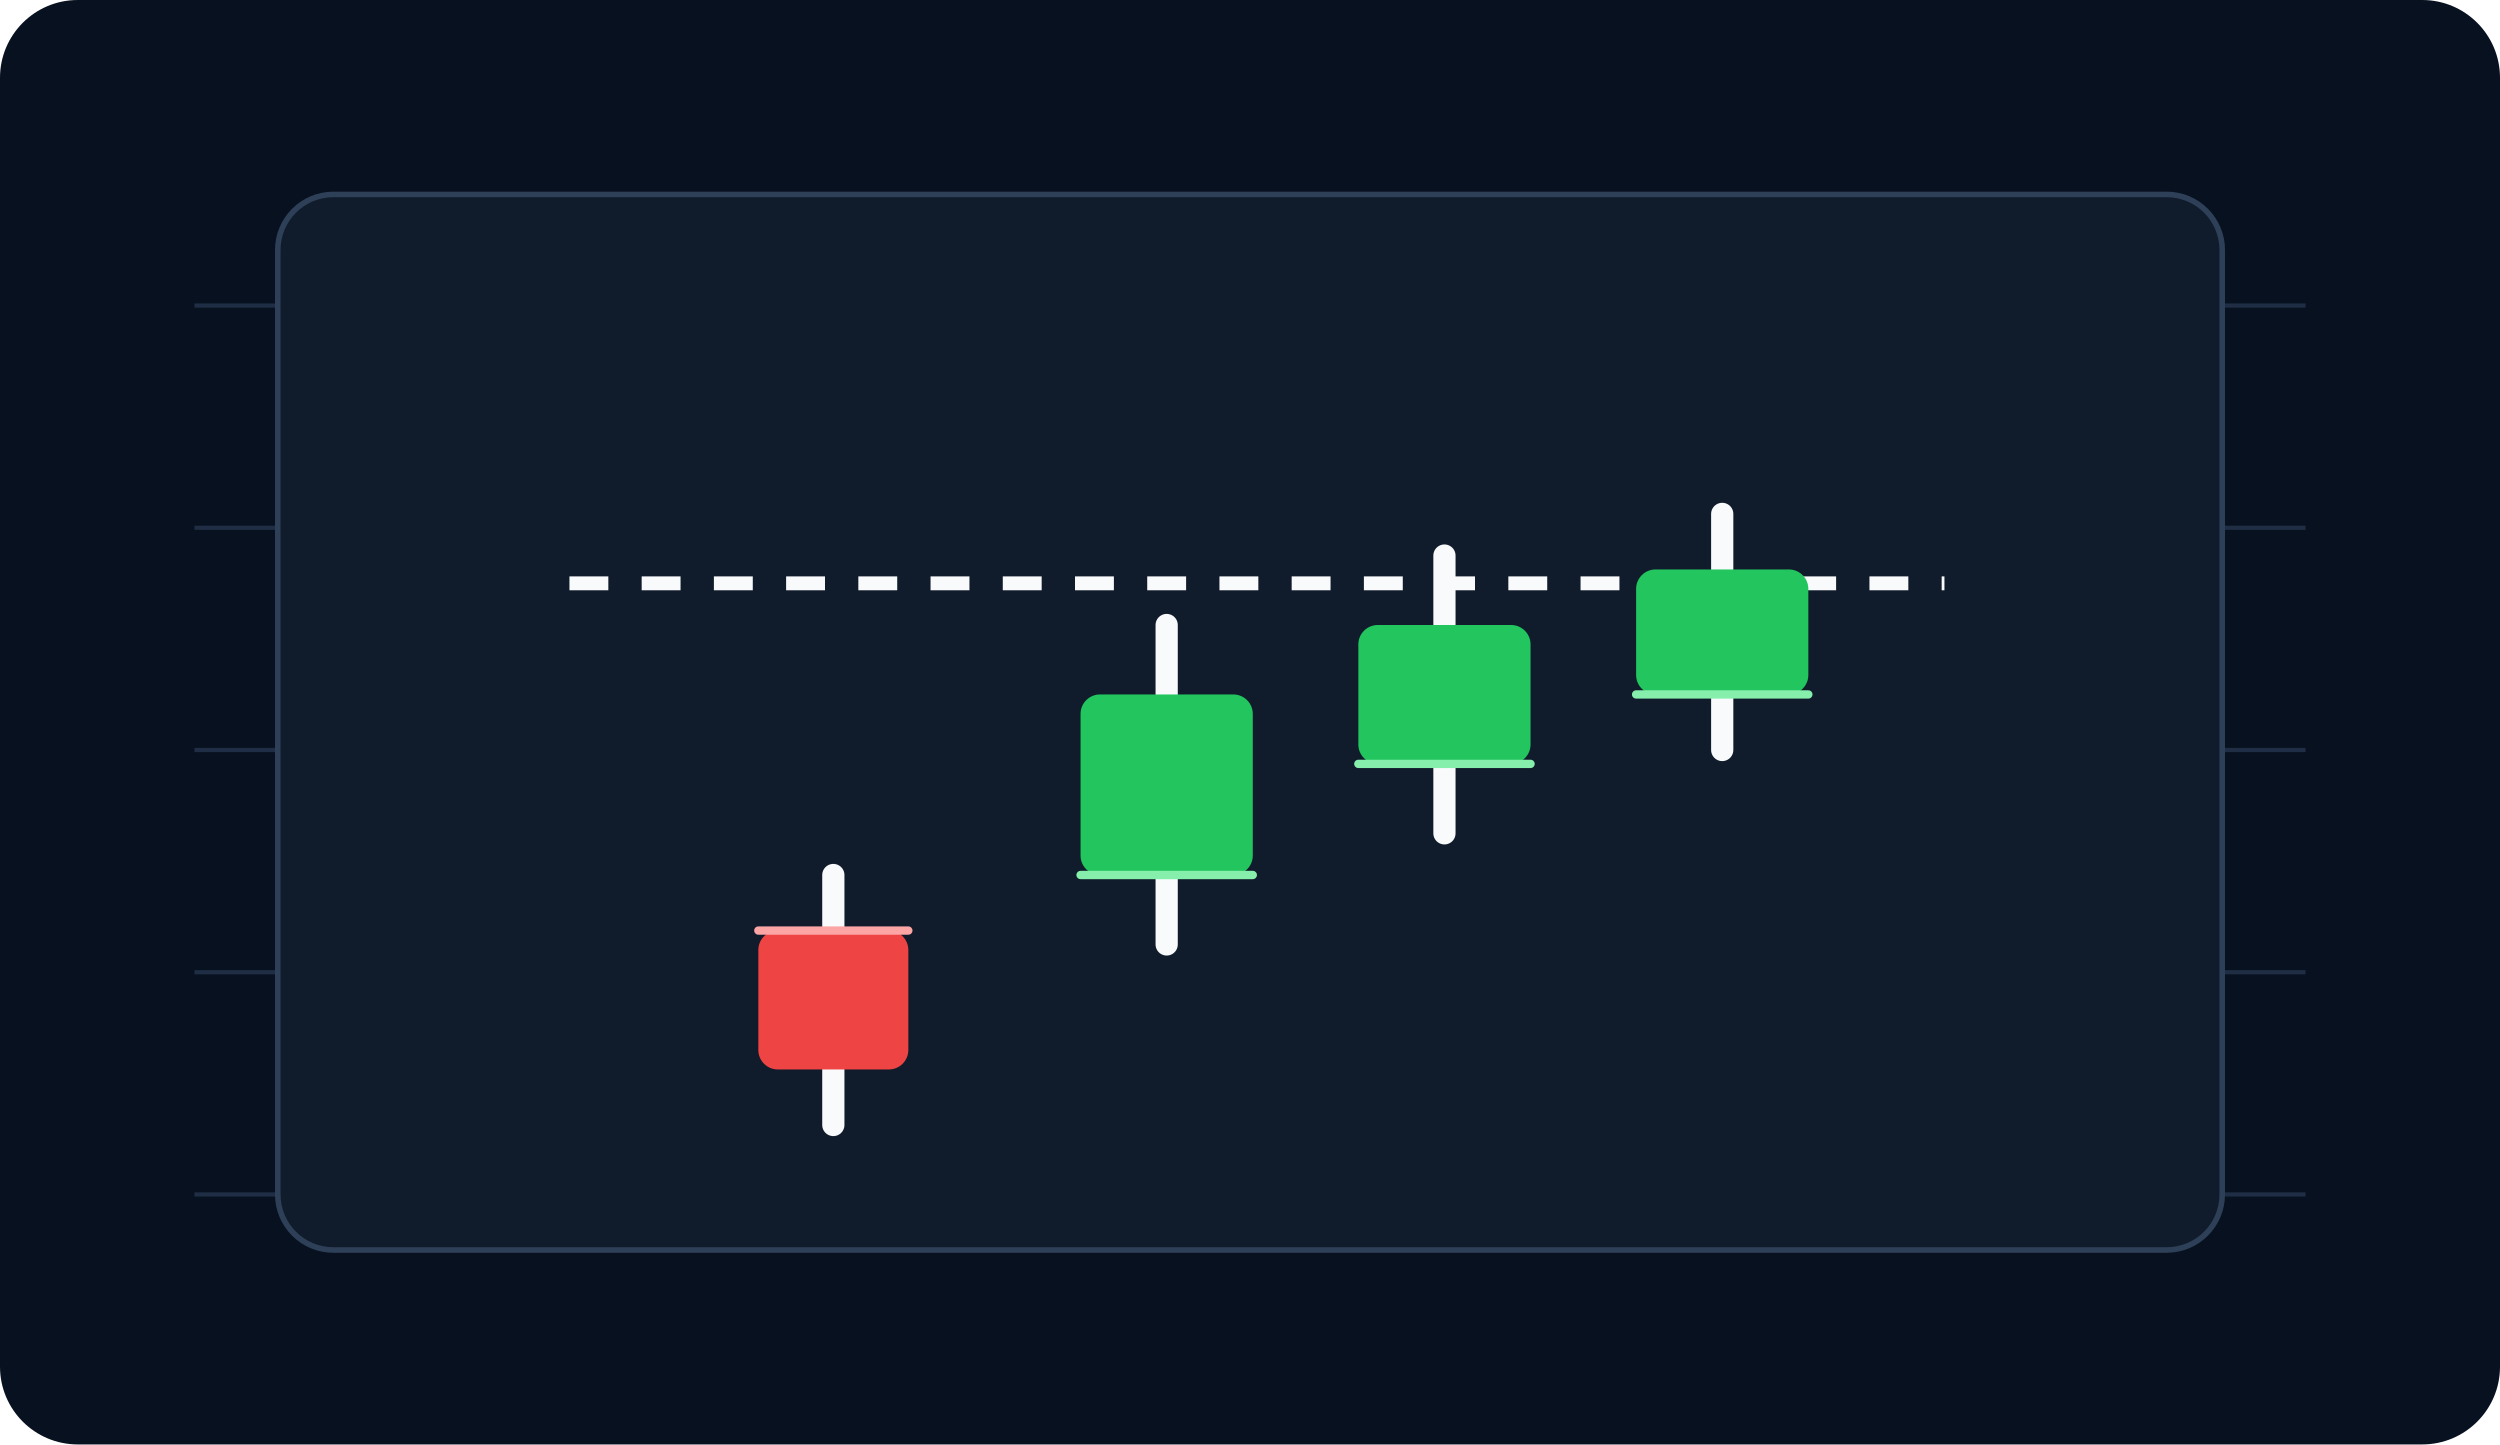
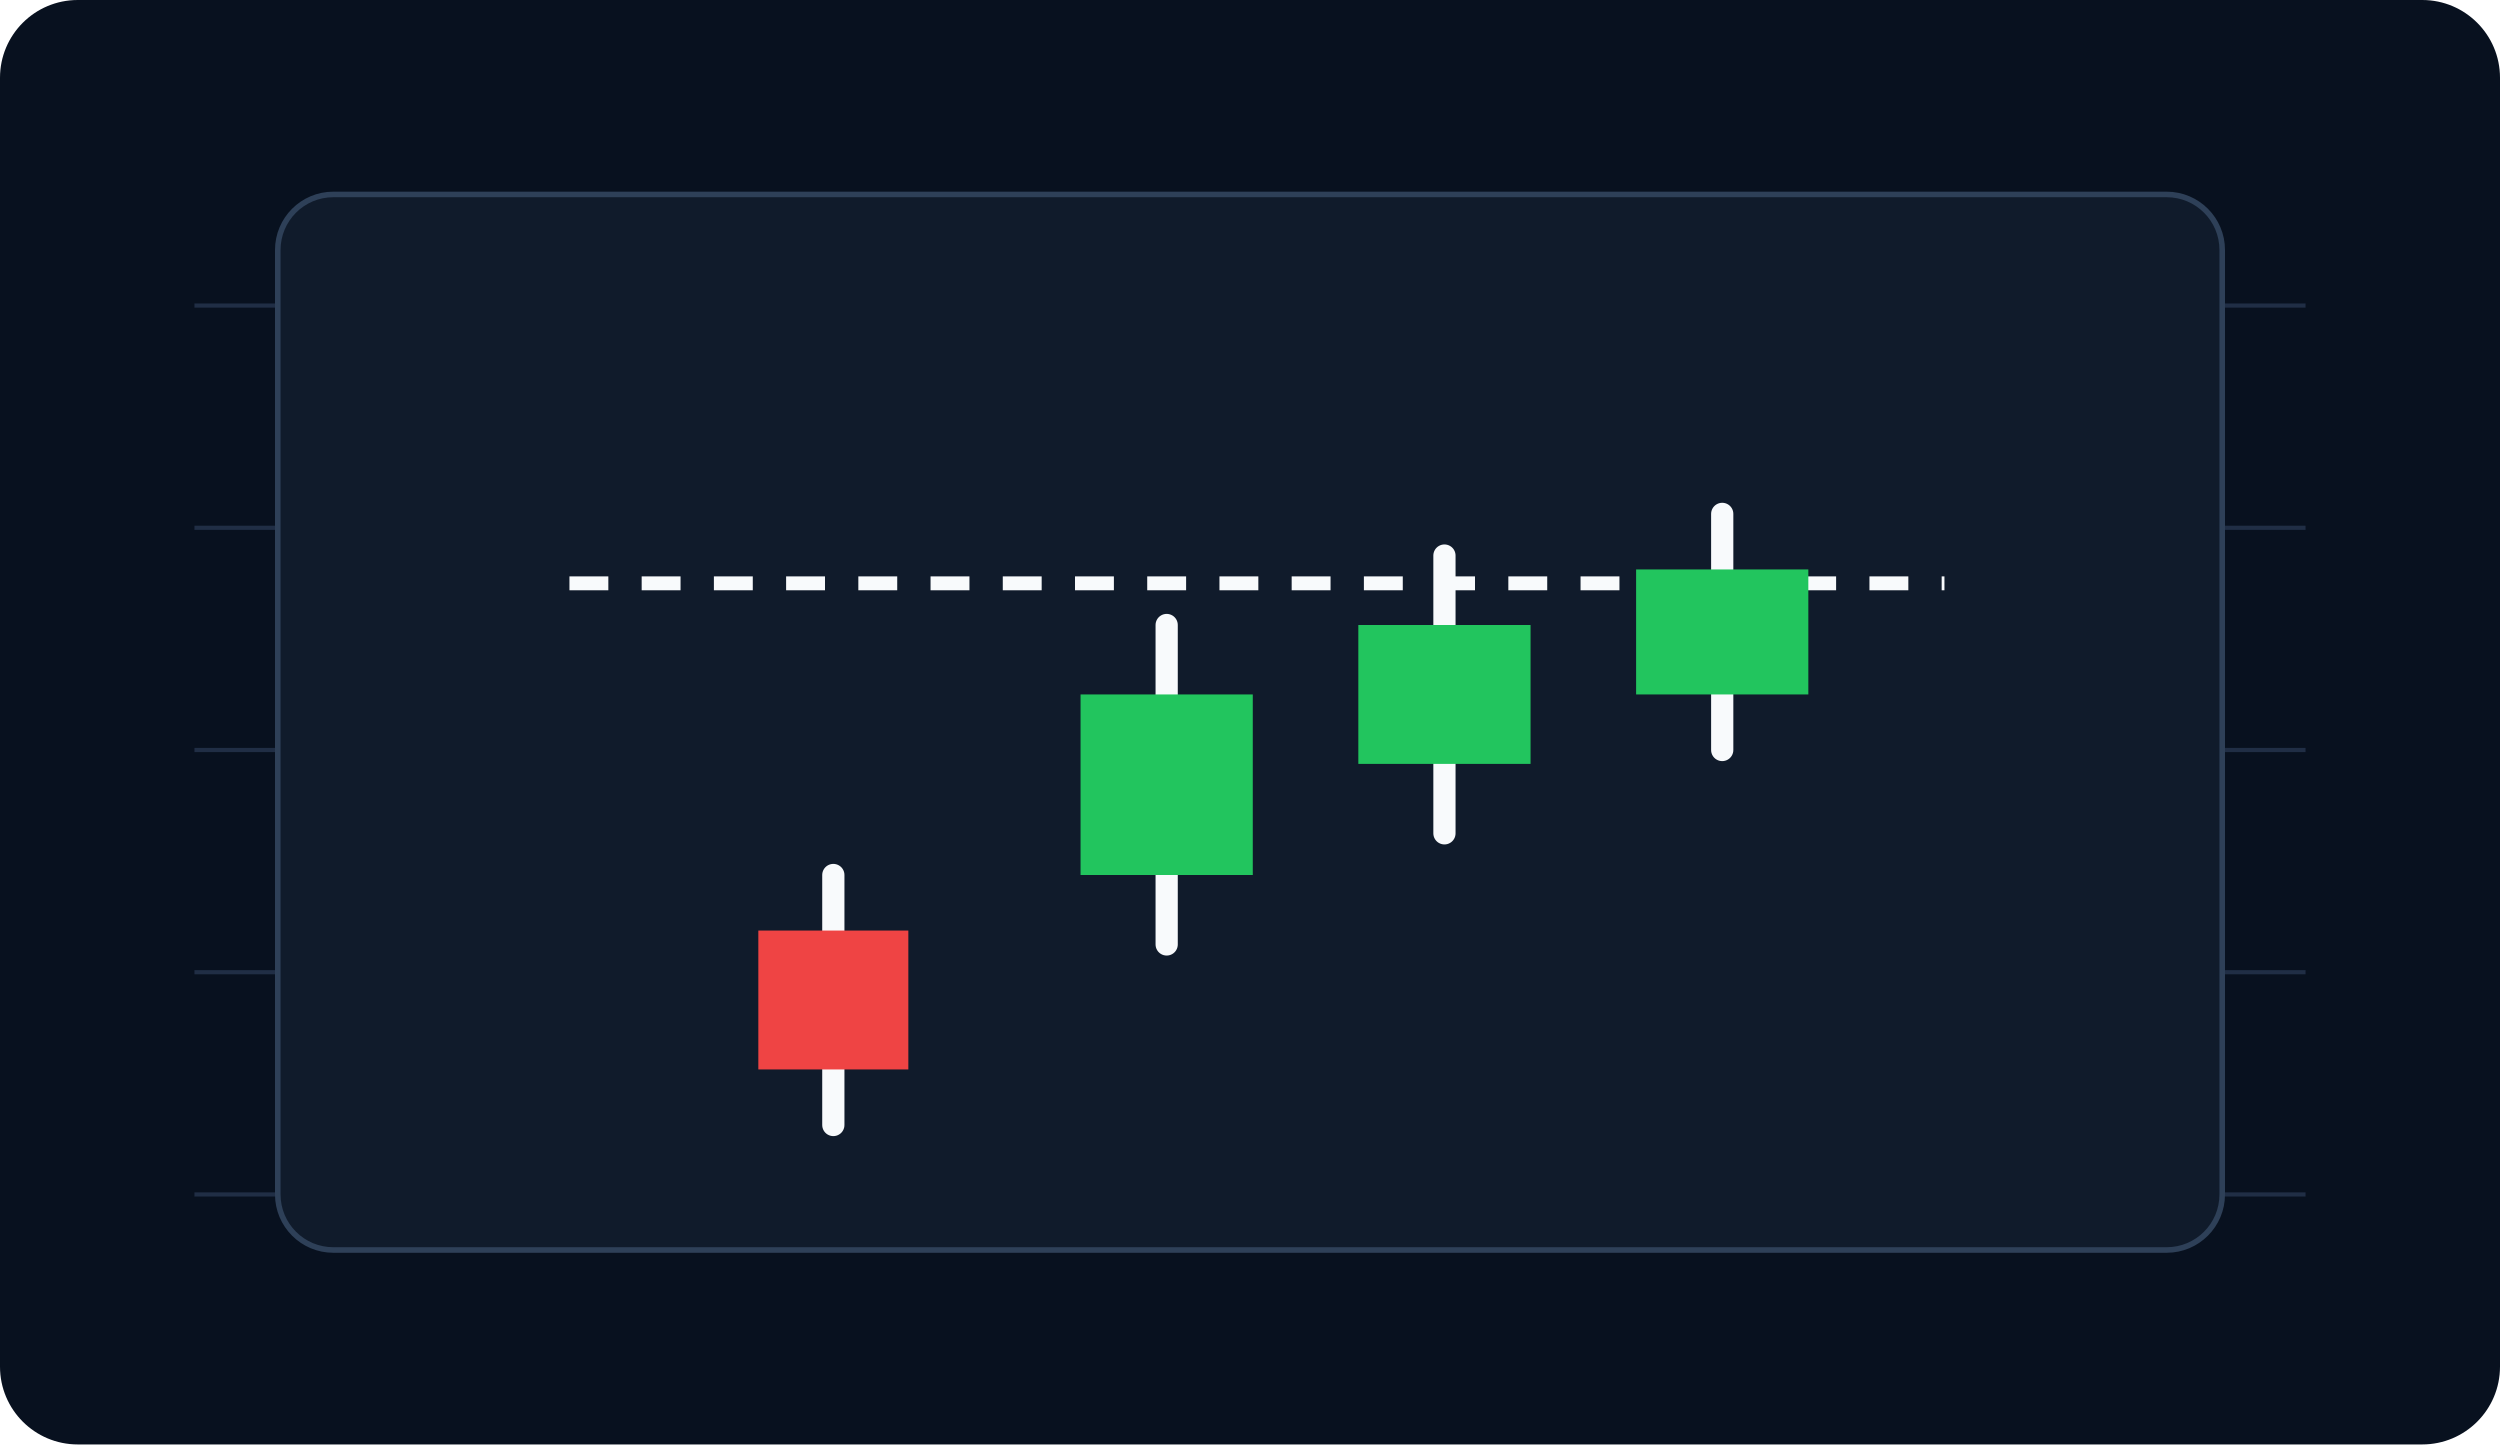
<svg xmlns="http://www.w3.org/2000/svg" viewBox="0 0 900 520" fill="none">
  <rect width="900" height="520" rx="28" fill="#08111F" />
  <g stroke="#223149" stroke-width="1.5" opacity="0.9">
    <line x1="70" y1="110" x2="830" y2="110" />
    <line x1="70" y1="190" x2="830" y2="190" />
    <line x1="70" y1="270" x2="830" y2="270" />
    <line x1="70" y1="350" x2="830" y2="350" />
    <line x1="70" y1="430" x2="830" y2="430" />
  </g>
  <rect x="100" y="70" width="700" height="380" rx="20" fill="#101B2B" stroke="#2E4058" stroke-width="2" />
  <line x1="205" y1="210" x2="700" y2="210" stroke="#F8FAFC" stroke-width="5" stroke-dasharray="14 12" />
  <line x1="300" y1="315" x2="300" y2="405" stroke="#F8FAFC" stroke-width="8" stroke-linecap="round" />
-   <rect x="273" y="335" width="54" height="50" rx="7" fill="#EF4444" />
-   <line x1="273" y1="335" x2="327" y2="335" stroke="#FCA5A5" stroke-width="3" stroke-linecap="round" />
+   <rect x="273" y="335" width="54" height="50" fill="#EF4444" />
  <line x1="420" y1="225" x2="420" y2="340" stroke="#F8FAFC" stroke-width="8" stroke-linecap="round" />
-   <rect x="389" y="250" width="62" height="65" rx="7" fill="#22C55E" />
-   <line x1="389" y1="315" x2="451" y2="315" stroke="#86EFAC" stroke-width="3" stroke-linecap="round" />
+   <rect x="389" y="250" width="62" height="65" fill="#22C55E" />
  <line x1="520" y1="200" x2="520" y2="300" stroke="#F8FAFC" stroke-width="8" stroke-linecap="round" />
-   <rect x="489" y="225" width="62" height="50" rx="7" fill="#22C55E" />
-   <line x1="489" y1="275" x2="551" y2="275" stroke="#86EFAC" stroke-width="3" stroke-linecap="round" />
+   <rect x="489" y="225" width="62" height="50" fill="#22C55E" />
  <line x1="620" y1="185" x2="620" y2="270" stroke="#F8FAFC" stroke-width="8" stroke-linecap="round" />
-   <rect x="589" y="205" width="62" height="45" rx="7" fill="#22C55E" />
-   <line x1="589" y1="250" x2="651" y2="250" stroke="#86EFAC" stroke-width="3" stroke-linecap="round" />
+   <rect x="589" y="205" width="62" height="45" fill="#22C55E" />
</svg>
